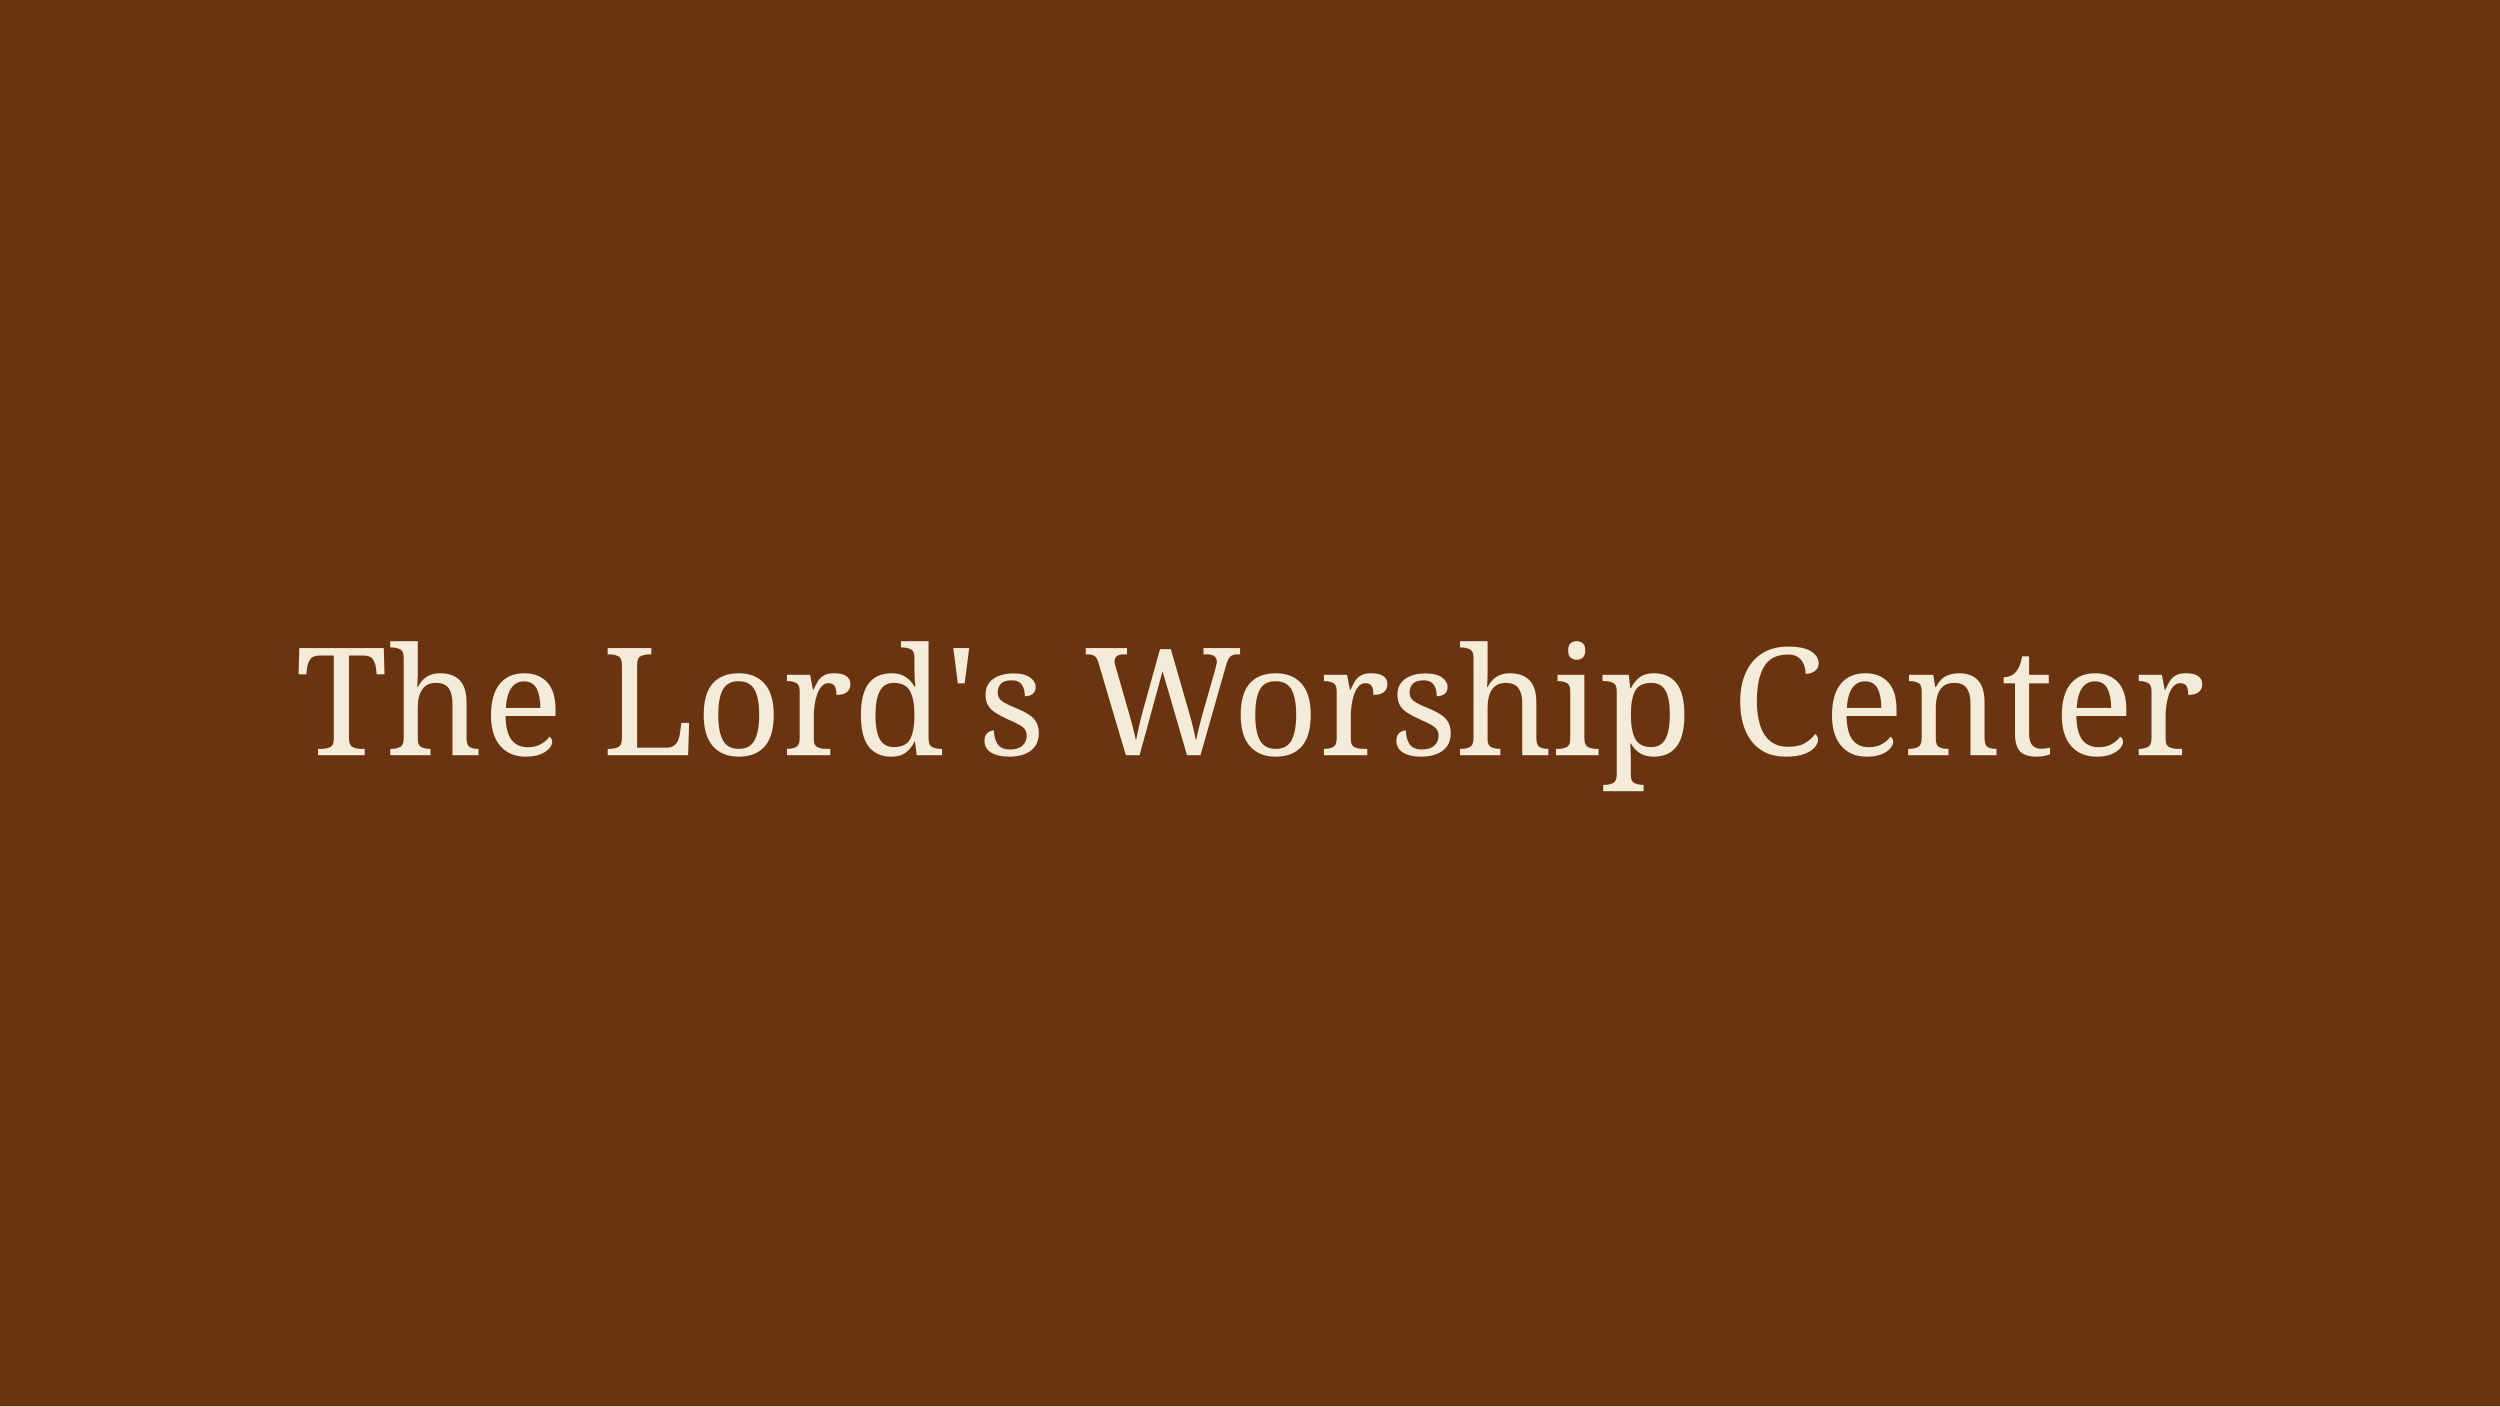
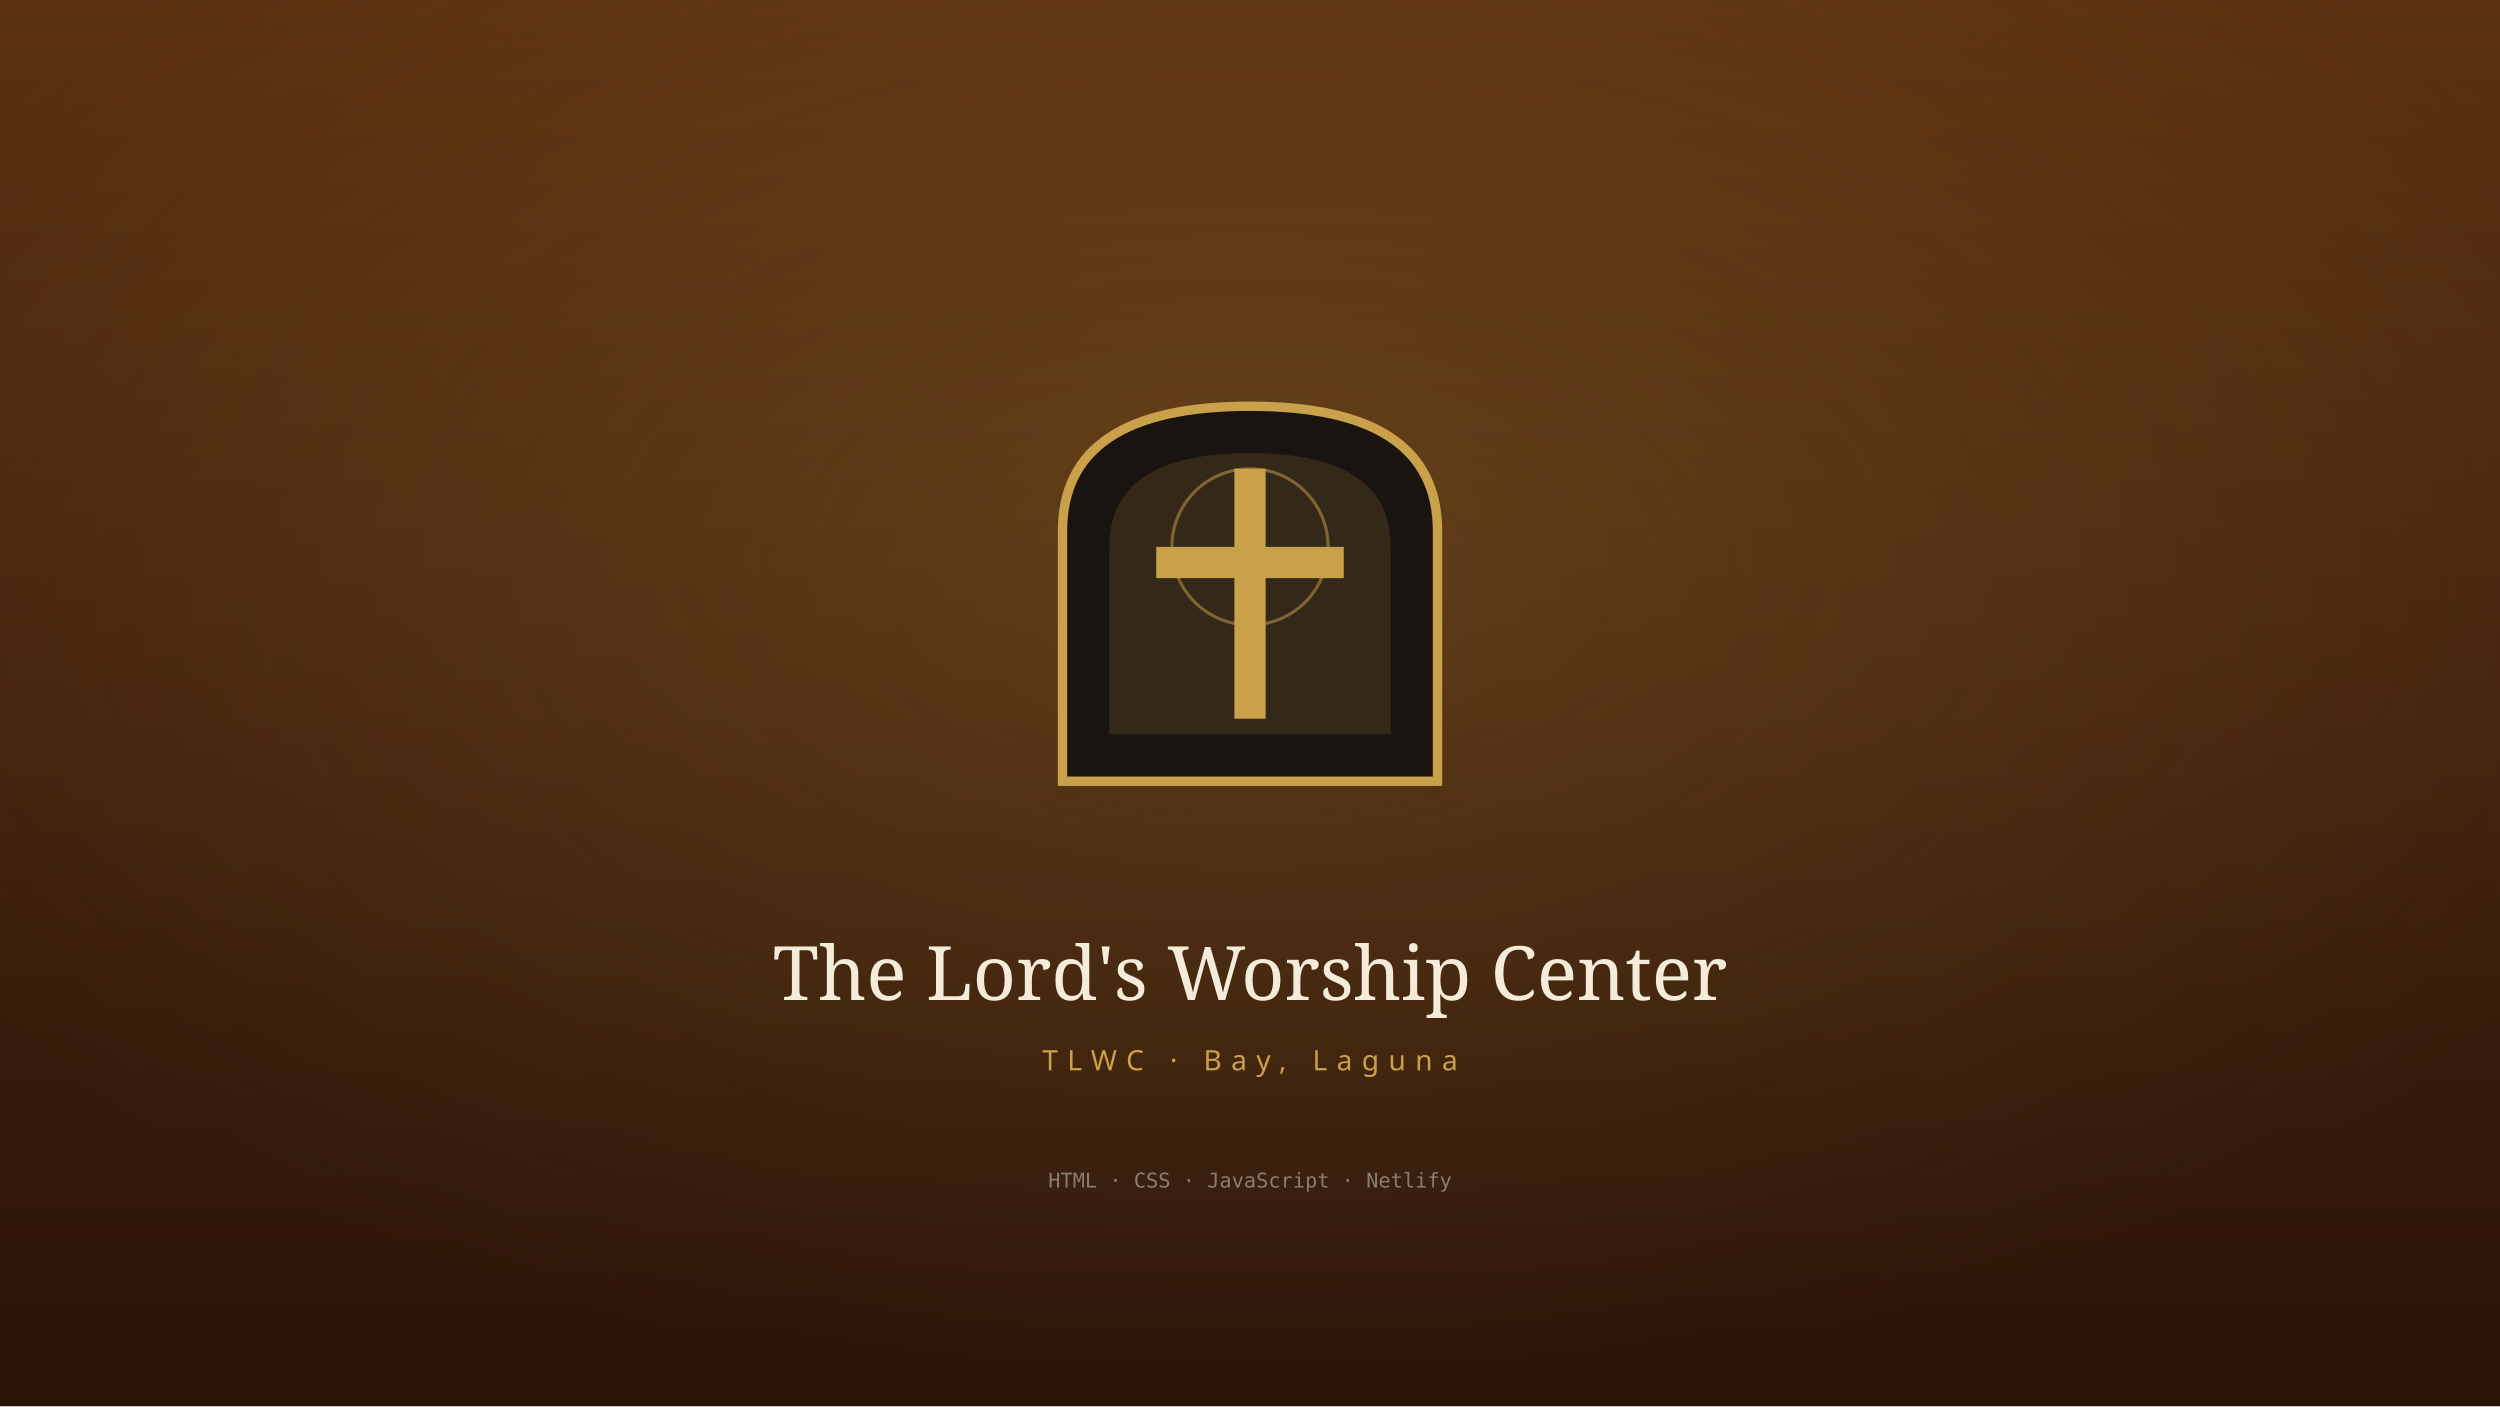
<svg xmlns="http://www.w3.org/2000/svg" width="1600" height="900" viewBox="0 0 1600 900">
-   <rect width="1600" height="900" fill="#6b3410" />
-   <text x="50%" y="50%" dominant-baseline="middle" text-anchor="middle" font-family="Fraunces, Georgia, serif" font-size="96" font-weight="500" fill="#f4ecd8">The Lord's Worship Center</text>
+   <defs>
+     <linearGradient id="bg" x1="0" y1="0" x2="0" y2="1">
+       <stop offset="0%" stop-color="#5a3010" />
+       <stop offset="100%" stop-color="#2a1408" />
+     </linearGradient>
+     <radialGradient id="light" cx="0.5" cy="0.4" r="0.6">
+       <stop offset="0%" stop-color="#c9a14a" stop-opacity="0.2" />
+       <stop offset="100%" stop-color="#c9a14a" stop-opacity="0" />
+     </radialGradient>
+   </defs>
+   <rect width="1600" height="900" fill="url(#bg)" />
+   <rect width="1600" height="900" fill="url(#light)" />
+   <g transform="translate(800, 380)">
+     <path d="M -120 120 L -120 -40 Q -120 -120 0 -120 Q 120 -120 120 -40 L 120 120 Z" fill="#1a1410" stroke="#c9a14a" stroke-width="6" />
+     <path d="M -90 90 L -90 -30 Q -90 -90 0 -90 Q 90 -90 90 -30 L 90 90 Z" fill="#c9a14a" opacity="0.15" />
+     <rect x="-10" y="-80" width="20" height="160" fill="#c9a14a" />
+     <rect x="-60" y="-30" width="120" height="20" fill="#c9a14a" />
+     <circle cx="0" cy="-30" r="50" fill="none" stroke="#c9a14a" stroke-width="2" opacity="0.5" />
+   </g>
+   <text x="800" y="640" font-family="Fraunces, Georgia, serif" font-size="48" font-weight="500" fill="#f4ecd8" text-anchor="middle">The Lord's Worship Center</text>
+   <text x="800" y="685" font-family="'Inter Tight', sans-serif" font-size="18" fill="#c9a14a" text-anchor="middle" letter-spacing="6" text-transform="uppercase">TLWC · Bay, Laguna</text>
+   <text x="800" y="760" font-family="'JetBrains Mono', monospace" font-size="13" fill="#8a7d6e" text-anchor="middle">HTML · CSS · JavaScript · Netlify</text>
</svg>
